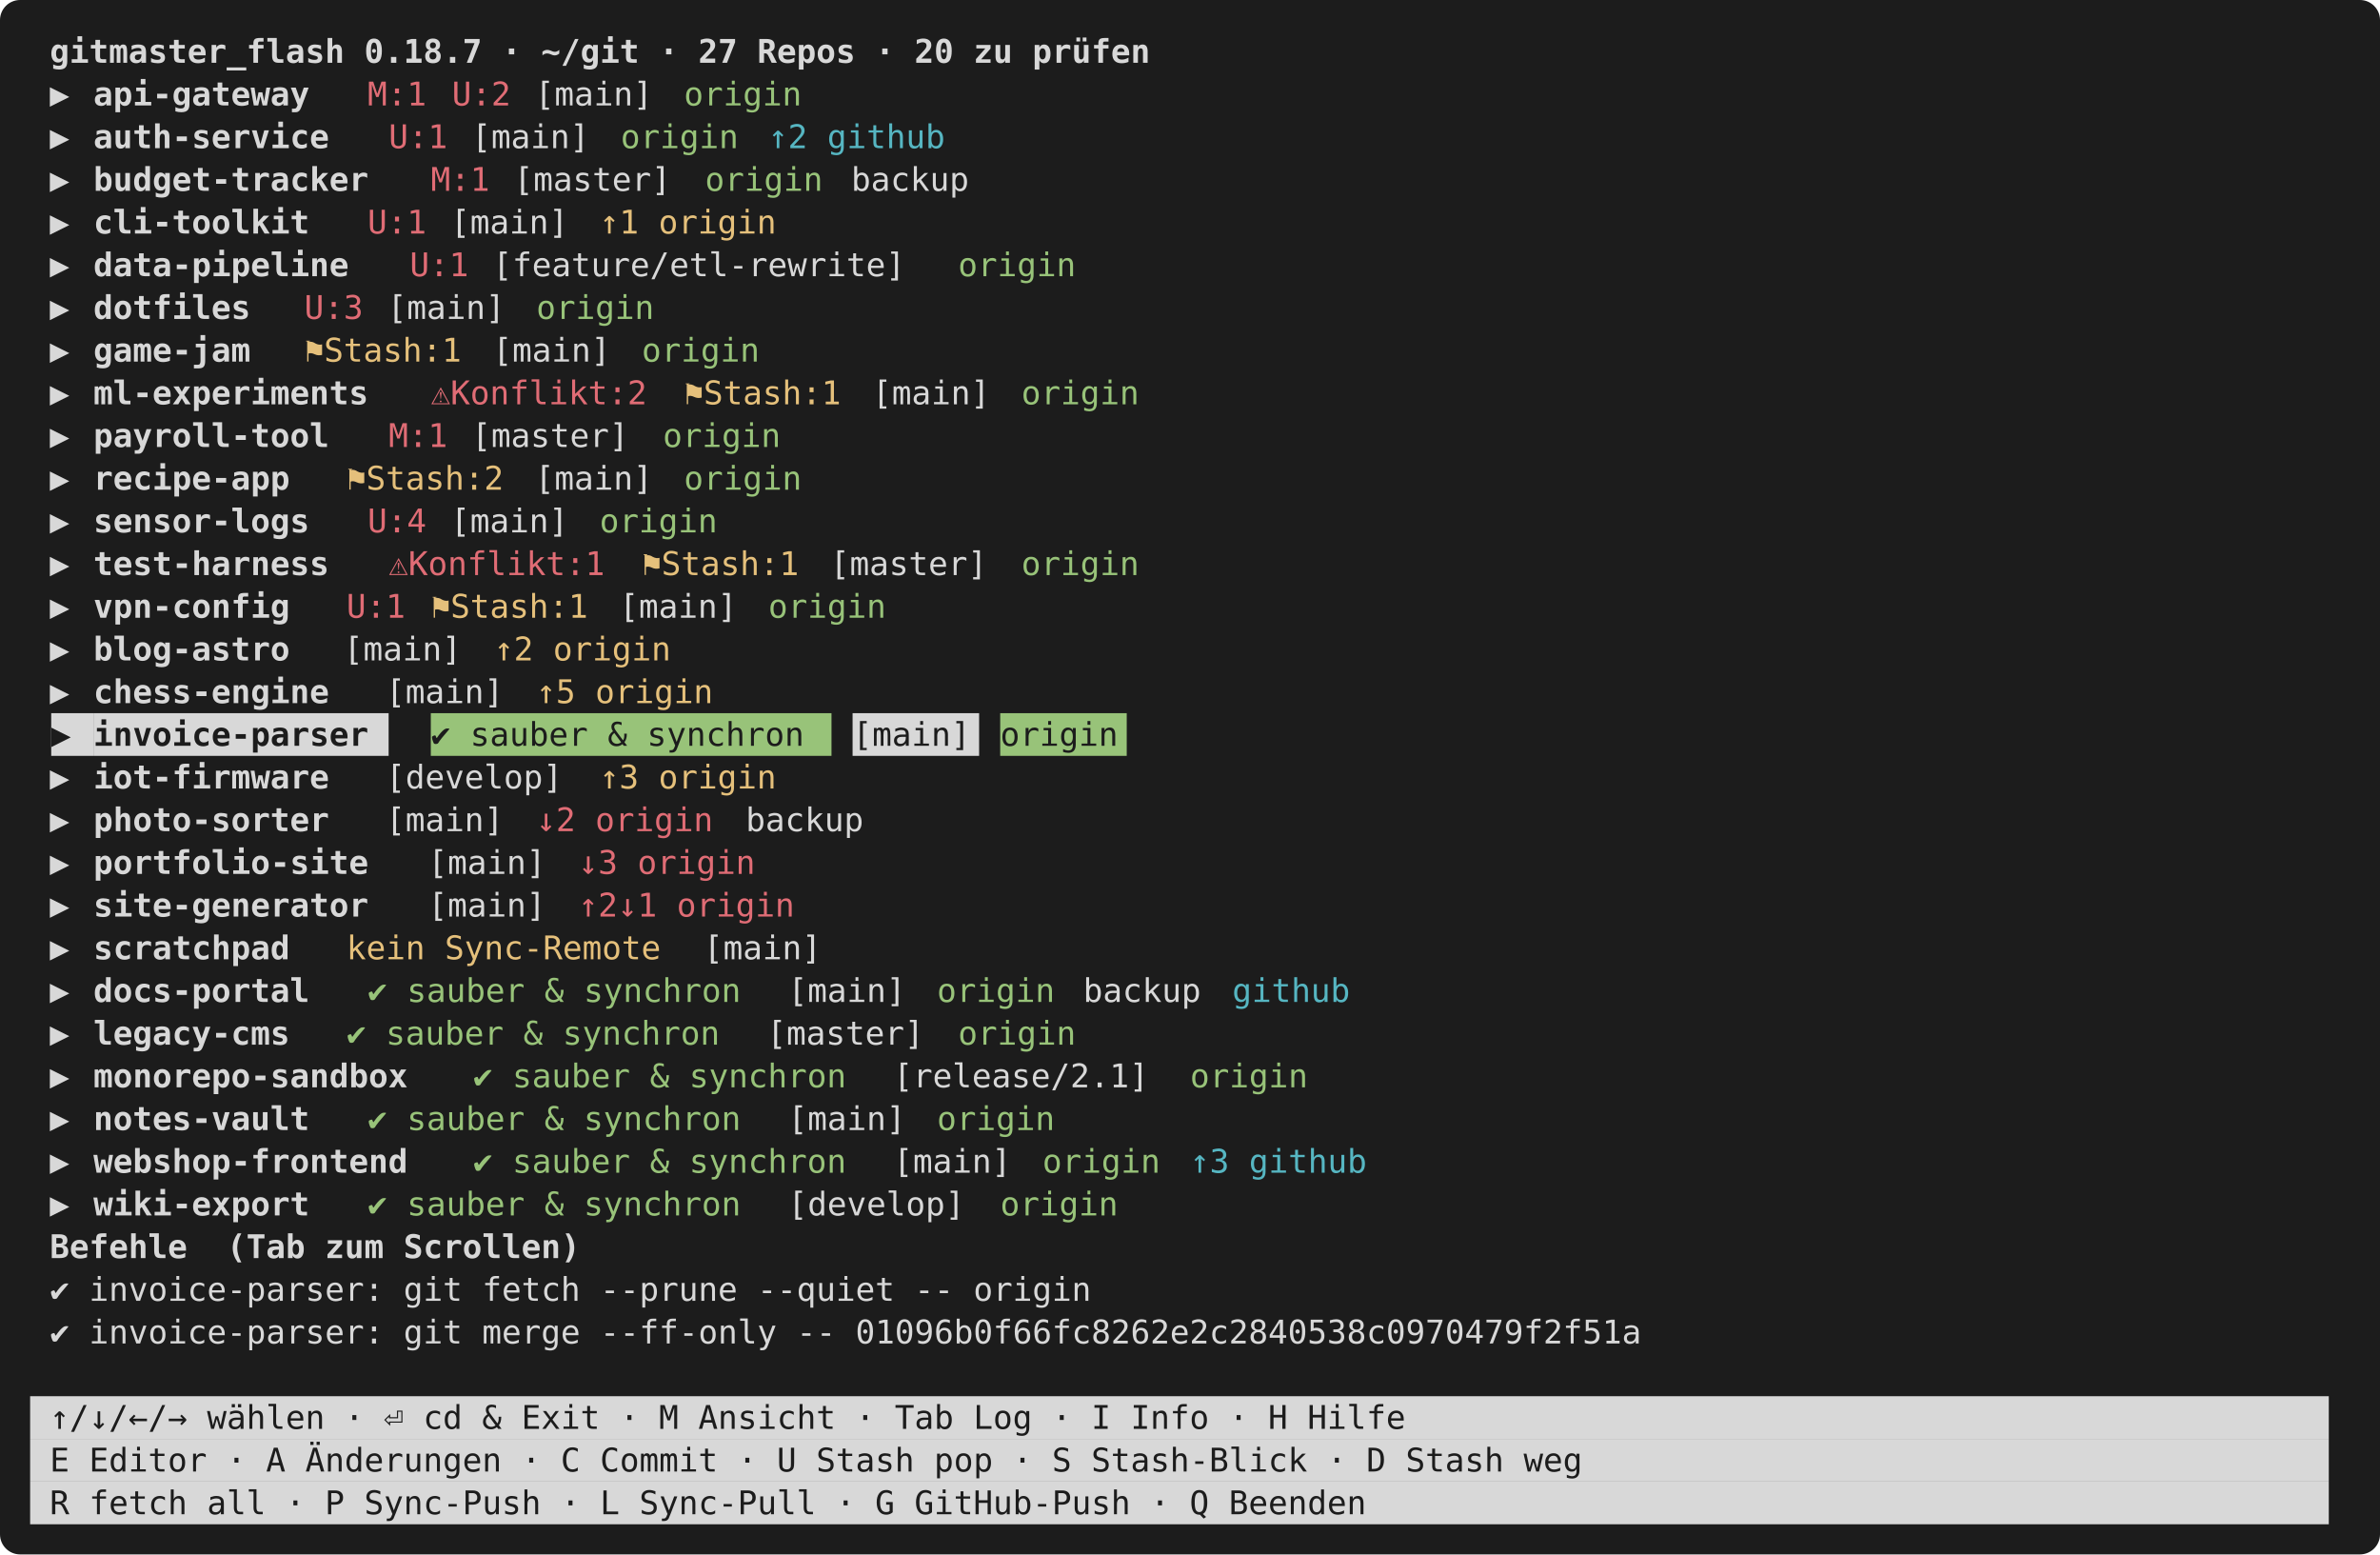
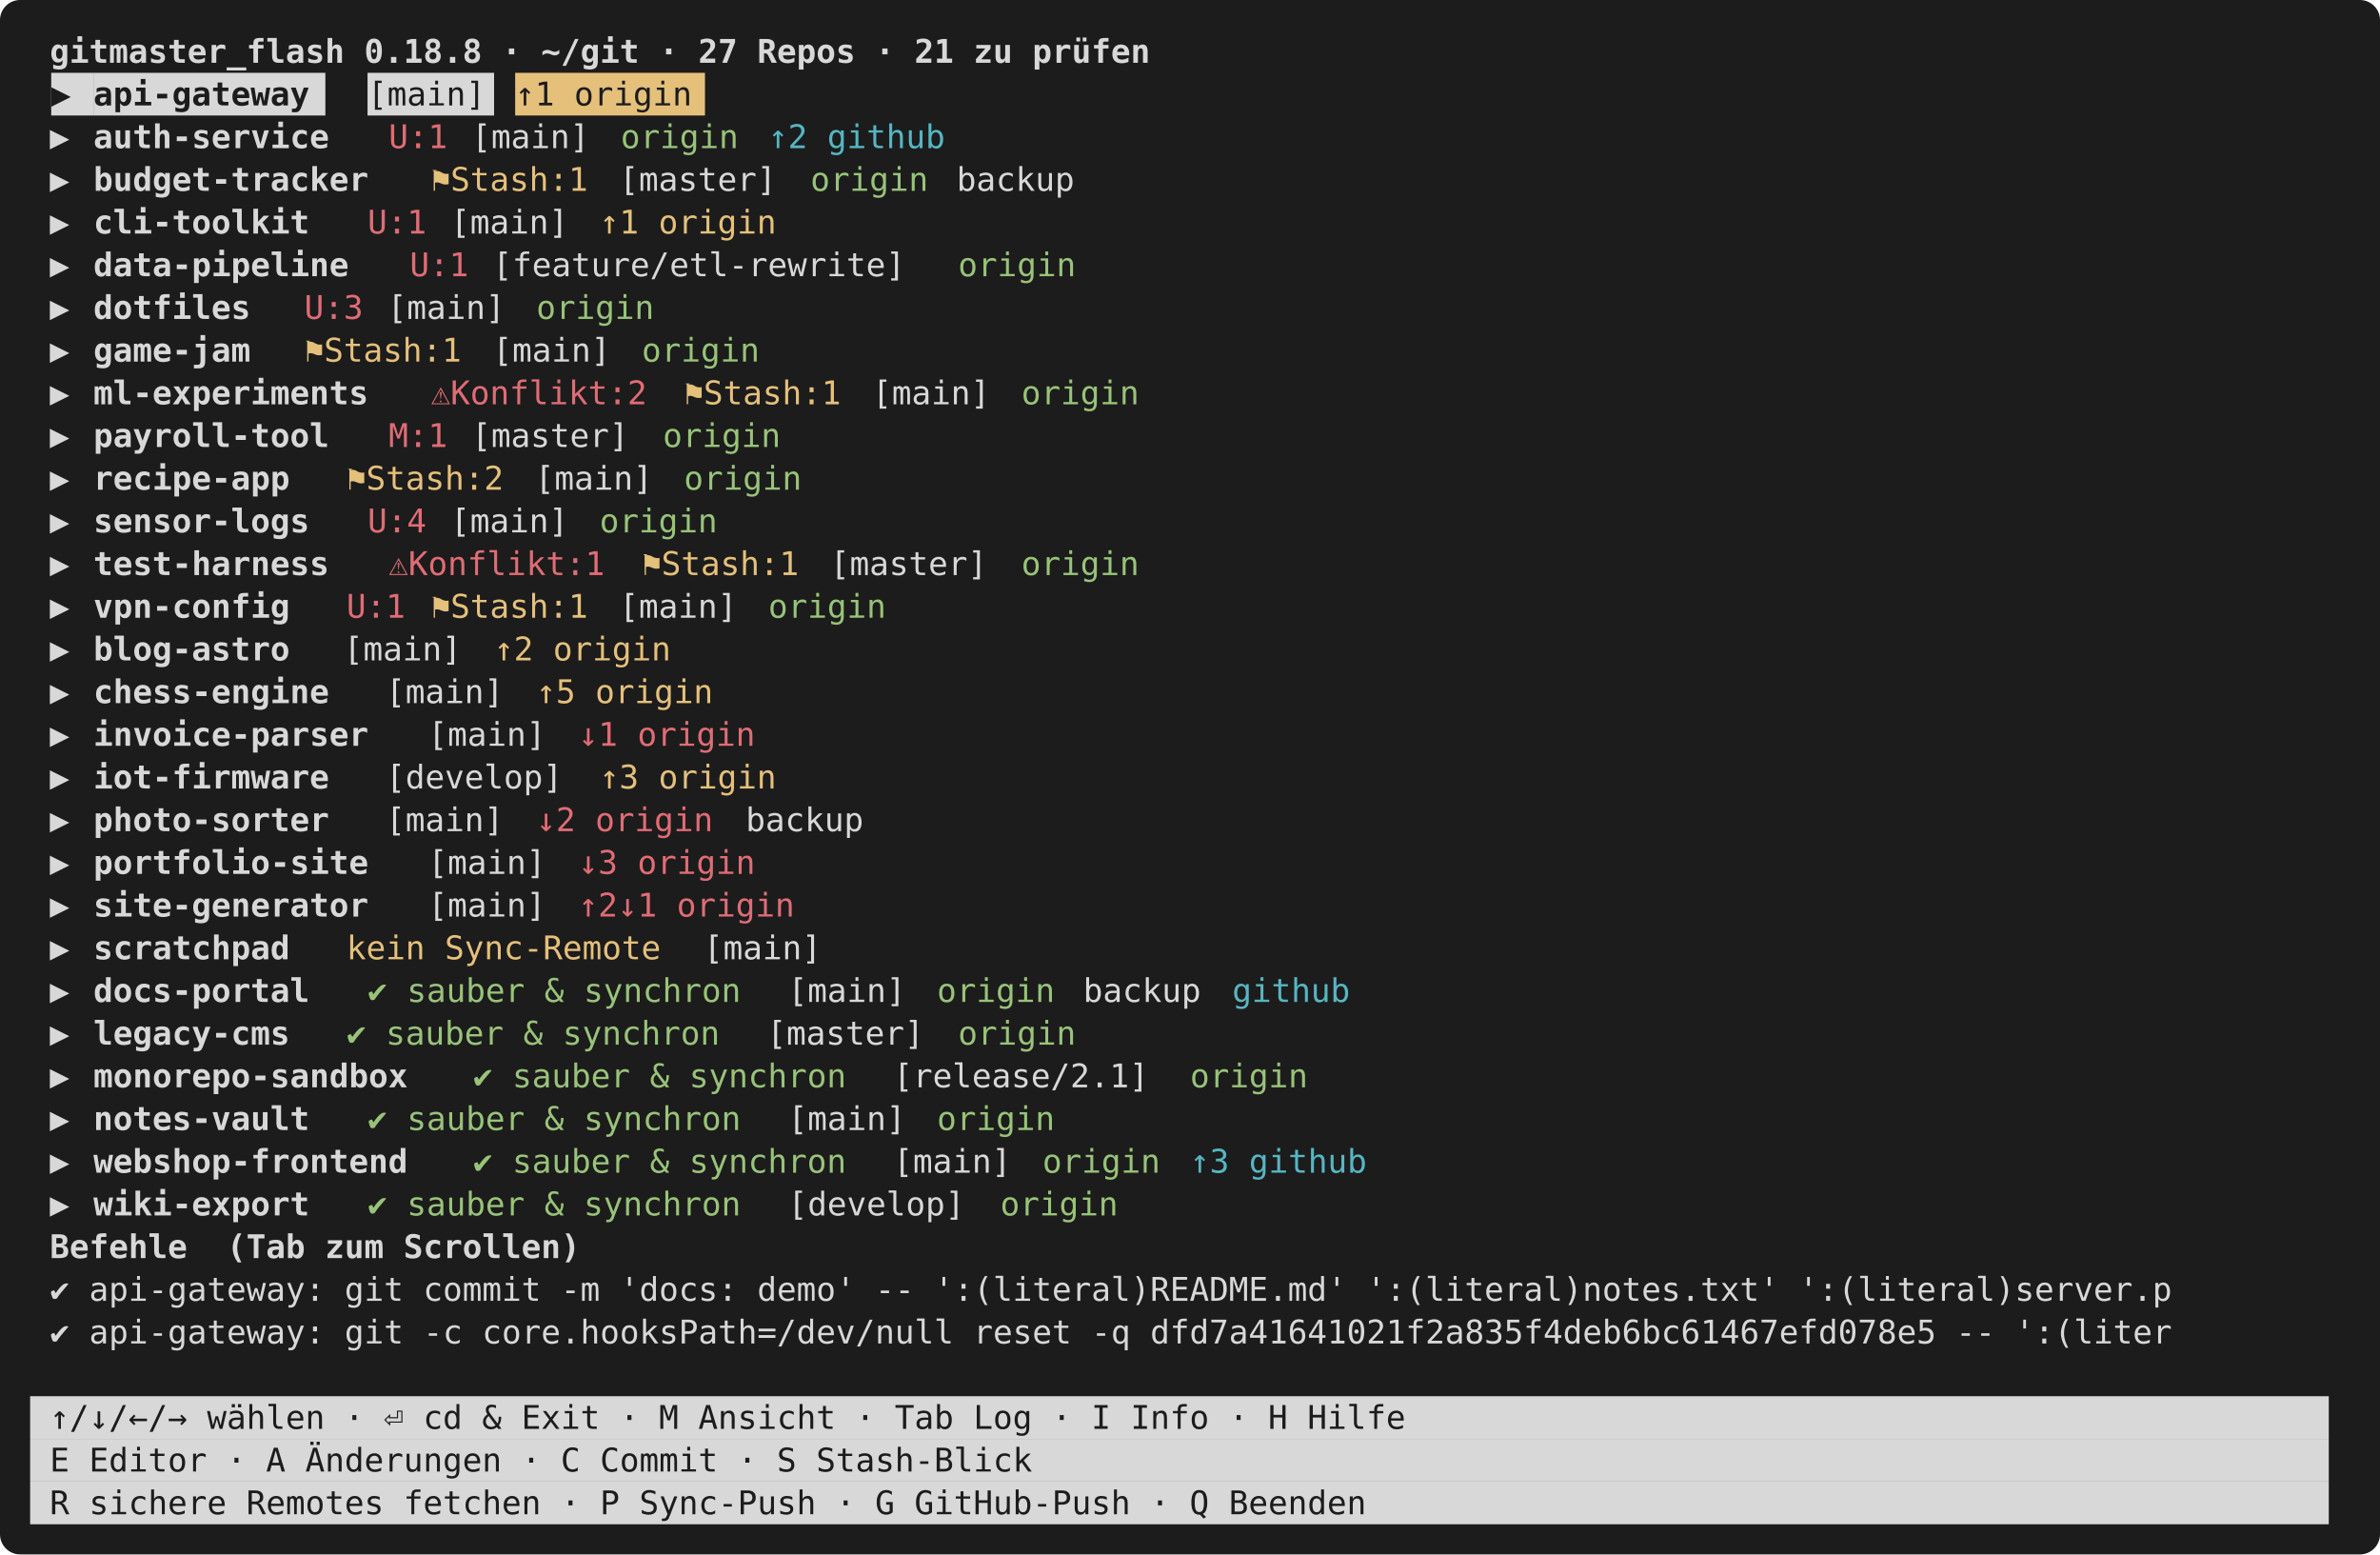
<svg xmlns="http://www.w3.org/2000/svg" viewBox="0 0 948 619" width="948" height="619" font-family="ui-monospace,SFMono-Regular,Menlo,Consolas,monospace" font-size="13">
  <rect width="948" height="619" rx="8" fill="#1c1c1c" />
-   <text x="12.0" y="25.0" fill="#d8d8d8" font-weight="bold" xml:space="preserve"> gitmaster_flash 0.18.7 · ~/git · 27 Repos · 20 zu prüfen                                                    </text>
-   <text x="12.0" y="42.0" fill="#d8d8d8" xml:space="preserve"> ▶ </text>
-   <text x="37.2" y="42.0" fill="#d8d8d8" font-weight="bold" xml:space="preserve">api-gateway</text>
-   <text x="146.4" y="42.0" fill="#e06c75" xml:space="preserve">M:1</text>
-   <text x="180.0" y="42.0" fill="#e06c75" xml:space="preserve">U:2</text>
-   <text x="205.2" y="42.0" fill="#d8d8d8" xml:space="preserve"> [main] </text>
-   <text x="272.4" y="42.0" fill="#98c379" xml:space="preserve">origin</text>
+   <text x="12.0" y="25.0" fill="#d8d8d8" font-weight="bold" xml:space="preserve"> gitmaster_flash 0.18.8 · ~/git · 27 Repos · 21 zu prüfen                                                    </text>
+   <rect x="20.4" y="29.0" width="16.8" height="17.0" fill="#d8d8d8" />
+   <text x="20.4" y="42.0" fill="#1c1c1c" xml:space="preserve">▶ </text>
+   <rect x="37.2" y="29.0" width="92.4" height="17.0" fill="#d8d8d8" />
+   <text x="37.2" y="42.0" fill="#1c1c1c" font-weight="bold" xml:space="preserve">api-gateway</text>
+   <rect x="146.4" y="29.0" width="50.4" height="17.0" fill="#d8d8d8" />
+   <text x="146.4" y="42.0" fill="#1c1c1c" xml:space="preserve">[main]</text>
+   <rect x="205.2" y="29.0" width="75.6" height="17.0" fill="#e5c07b" />
+   <text x="205.2" y="42.0" fill="#1c1c1c" xml:space="preserve">↑1 origin</text>
  <text x="12.0" y="59.0" fill="#d8d8d8" xml:space="preserve"> ▶ </text>
  <text x="37.2" y="59.0" fill="#d8d8d8" font-weight="bold" xml:space="preserve">auth-service</text>
  <text x="154.8" y="59.0" fill="#e06c75" xml:space="preserve">U:1</text>
  <text x="180.0" y="59.0" fill="#d8d8d8" xml:space="preserve"> [main] </text>
  <text x="247.2" y="59.0" fill="#98c379" xml:space="preserve">origin</text>
  <text x="306.0" y="59.0" fill="#56b6c2" xml:space="preserve">↑2 github</text>
  <text x="12.0" y="76.0" fill="#d8d8d8" xml:space="preserve"> ▶ </text>
  <text x="37.2" y="76.0" fill="#d8d8d8" font-weight="bold" xml:space="preserve">budget-tracker</text>
-   <text x="171.6" y="76.0" fill="#e06c75" xml:space="preserve">M:1</text>
-   <text x="196.8" y="76.0" fill="#d8d8d8" xml:space="preserve"> [master] </text>
-   <text x="280.8" y="76.0" fill="#98c379" xml:space="preserve">origin</text>
-   <text x="331.2" y="76.0" fill="#d8d8d8" xml:space="preserve"> backup                                                                 </text>
+   <text x="171.6" y="76.0" fill="#e5c07b" xml:space="preserve">⚑Stash:1</text>
+   <text x="238.8" y="76.0" fill="#d8d8d8" xml:space="preserve"> [master] </text>
+   <text x="322.8" y="76.0" fill="#98c379" xml:space="preserve">origin</text>
+   <text x="373.2" y="76.0" fill="#d8d8d8" xml:space="preserve"> backup                                                            </text>
  <text x="12.0" y="93.0" fill="#d8d8d8" xml:space="preserve"> ▶ </text>
  <text x="37.2" y="93.0" fill="#d8d8d8" font-weight="bold" xml:space="preserve">cli-toolkit</text>
  <text x="146.4" y="93.0" fill="#e06c75" xml:space="preserve">U:1</text>
  <text x="171.6" y="93.0" fill="#d8d8d8" xml:space="preserve"> [main] </text>
  <text x="238.8" y="93.0" fill="#e5c07b" xml:space="preserve">↑1 origin</text>
  <text x="12.0" y="110.0" fill="#d8d8d8" xml:space="preserve"> ▶ </text>
  <text x="37.2" y="110.0" fill="#d8d8d8" font-weight="bold" xml:space="preserve">data-pipeline</text>
  <text x="163.2" y="110.0" fill="#e06c75" xml:space="preserve">U:1</text>
  <text x="188.4" y="110.0" fill="#d8d8d8" xml:space="preserve"> [feature/etl-rewrite] </text>
  <text x="381.6" y="110.0" fill="#98c379" xml:space="preserve">origin</text>
  <text x="12.0" y="127.0" fill="#d8d8d8" xml:space="preserve"> ▶ </text>
  <text x="37.2" y="127.0" fill="#d8d8d8" font-weight="bold" xml:space="preserve">dotfiles</text>
  <text x="121.2" y="127.0" fill="#e06c75" xml:space="preserve">U:3</text>
  <text x="146.4" y="127.0" fill="#d8d8d8" xml:space="preserve"> [main] </text>
  <text x="213.6" y="127.0" fill="#98c379" xml:space="preserve">origin</text>
  <text x="12.0" y="144.0" fill="#d8d8d8" xml:space="preserve"> ▶ </text>
  <text x="37.2" y="144.0" fill="#d8d8d8" font-weight="bold" xml:space="preserve">game-jam</text>
  <text x="121.2" y="144.0" fill="#e5c07b" xml:space="preserve">⚑Stash:1</text>
  <text x="188.4" y="144.0" fill="#d8d8d8" xml:space="preserve"> [main] </text>
  <text x="255.6" y="144.0" fill="#98c379" xml:space="preserve">origin</text>
  <text x="12.0" y="161.0" fill="#d8d8d8" xml:space="preserve"> ▶ </text>
  <text x="37.2" y="161.0" fill="#d8d8d8" font-weight="bold" xml:space="preserve">ml-experiments</text>
  <text x="171.6" y="161.0" fill="#e06c75" xml:space="preserve">⚠Konflikt:2</text>
  <text x="272.4" y="161.0" fill="#e5c07b" xml:space="preserve">⚑Stash:1</text>
  <text x="339.6" y="161.0" fill="#d8d8d8" xml:space="preserve"> [main] </text>
  <text x="406.8" y="161.0" fill="#98c379" xml:space="preserve">origin</text>
  <text x="12.0" y="178.0" fill="#d8d8d8" xml:space="preserve"> ▶ </text>
  <text x="37.2" y="178.0" fill="#d8d8d8" font-weight="bold" xml:space="preserve">payroll-tool</text>
  <text x="154.8" y="178.0" fill="#e06c75" xml:space="preserve">M:1</text>
  <text x="180.0" y="178.0" fill="#d8d8d8" xml:space="preserve"> [master] </text>
  <text x="264.0" y="178.0" fill="#98c379" xml:space="preserve">origin</text>
  <text x="12.0" y="195.0" fill="#d8d8d8" xml:space="preserve"> ▶ </text>
  <text x="37.2" y="195.0" fill="#d8d8d8" font-weight="bold" xml:space="preserve">recipe-app</text>
  <text x="138.0" y="195.0" fill="#e5c07b" xml:space="preserve">⚑Stash:2</text>
  <text x="205.2" y="195.0" fill="#d8d8d8" xml:space="preserve"> [main] </text>
  <text x="272.4" y="195.0" fill="#98c379" xml:space="preserve">origin</text>
  <text x="12.0" y="212.0" fill="#d8d8d8" xml:space="preserve"> ▶ </text>
  <text x="37.2" y="212.0" fill="#d8d8d8" font-weight="bold" xml:space="preserve">sensor-logs</text>
  <text x="146.4" y="212.0" fill="#e06c75" xml:space="preserve">U:4</text>
  <text x="171.6" y="212.0" fill="#d8d8d8" xml:space="preserve"> [main] </text>
  <text x="238.8" y="212.0" fill="#98c379" xml:space="preserve">origin</text>
  <text x="12.0" y="229.0" fill="#d8d8d8" xml:space="preserve"> ▶ </text>
  <text x="37.2" y="229.0" fill="#d8d8d8" font-weight="bold" xml:space="preserve">test-harness</text>
  <text x="154.8" y="229.0" fill="#e06c75" xml:space="preserve">⚠Konflikt:1</text>
  <text x="255.6" y="229.0" fill="#e5c07b" xml:space="preserve">⚑Stash:1</text>
  <text x="322.8" y="229.0" fill="#d8d8d8" xml:space="preserve"> [master] </text>
  <text x="406.8" y="229.0" fill="#98c379" xml:space="preserve">origin</text>
  <text x="12.0" y="246.0" fill="#d8d8d8" xml:space="preserve"> ▶ </text>
  <text x="37.2" y="246.0" fill="#d8d8d8" font-weight="bold" xml:space="preserve">vpn-config</text>
  <text x="138.0" y="246.0" fill="#e06c75" xml:space="preserve">U:1</text>
  <text x="171.6" y="246.0" fill="#e5c07b" xml:space="preserve">⚑Stash:1</text>
  <text x="238.8" y="246.0" fill="#d8d8d8" xml:space="preserve"> [main] </text>
  <text x="306.0" y="246.0" fill="#98c379" xml:space="preserve">origin</text>
  <text x="12.0" y="263.0" fill="#d8d8d8" xml:space="preserve"> ▶ </text>
  <text x="37.2" y="263.0" fill="#d8d8d8" font-weight="bold" xml:space="preserve">blog-astro</text>
  <text x="121.2" y="263.0" fill="#d8d8d8" xml:space="preserve">  [main] </text>
  <text x="196.8" y="263.0" fill="#e5c07b" xml:space="preserve">↑2 origin</text>
  <text x="12.0" y="280.0" fill="#d8d8d8" xml:space="preserve"> ▶ </text>
  <text x="37.2" y="280.0" fill="#d8d8d8" font-weight="bold" xml:space="preserve">chess-engine</text>
  <text x="138.0" y="280.0" fill="#d8d8d8" xml:space="preserve">  [main] </text>
  <text x="213.6" y="280.0" fill="#e5c07b" xml:space="preserve">↑5 origin</text>
-   <rect x="20.4" y="284.0" width="16.8" height="17.0" fill="#d8d8d8" />
-   <text x="20.4" y="297.0" fill="#1c1c1c" xml:space="preserve">▶ </text>
-   <rect x="37.2" y="284.0" width="117.6" height="17.0" fill="#d8d8d8" />
-   <text x="37.2" y="297.0" fill="#1c1c1c" font-weight="bold" xml:space="preserve">invoice-parser</text>
-   <rect x="171.6" y="284.0" width="159.6" height="17.0" fill="#98c379" />
-   <text x="171.6" y="297.0" fill="#1c1c1c" xml:space="preserve">✔ sauber &amp; synchron</text>
-   <rect x="339.6" y="284.0" width="50.4" height="17.0" fill="#d8d8d8" />
-   <text x="339.6" y="297.0" fill="#1c1c1c" xml:space="preserve">[main]</text>
-   <rect x="398.4" y="284.0" width="50.4" height="17.0" fill="#98c379" />
-   <text x="398.4" y="297.0" fill="#1c1c1c" xml:space="preserve">origin</text>
+   <text x="12.0" y="297.0" fill="#d8d8d8" xml:space="preserve"> ▶ </text>
+   <text x="37.2" y="297.0" fill="#d8d8d8" font-weight="bold" xml:space="preserve">invoice-parser</text>
+   <text x="154.8" y="297.0" fill="#d8d8d8" xml:space="preserve">  [main] </text>
+   <text x="230.4" y="297.0" fill="#e06c75" xml:space="preserve">↓1 origin</text>
  <text x="12.0" y="314.0" fill="#d8d8d8" xml:space="preserve"> ▶ </text>
  <text x="37.2" y="314.0" fill="#d8d8d8" font-weight="bold" xml:space="preserve">iot-firmware</text>
  <text x="138.0" y="314.0" fill="#d8d8d8" xml:space="preserve">  [develop] </text>
  <text x="238.8" y="314.0" fill="#e5c07b" xml:space="preserve">↑3 origin</text>
  <text x="12.0" y="331.0" fill="#d8d8d8" xml:space="preserve"> ▶ </text>
  <text x="37.2" y="331.0" fill="#d8d8d8" font-weight="bold" xml:space="preserve">photo-sorter</text>
  <text x="138.0" y="331.0" fill="#d8d8d8" xml:space="preserve">  [main] </text>
  <text x="213.6" y="331.0" fill="#e06c75" xml:space="preserve">↓2 origin</text>
  <text x="289.2" y="331.0" fill="#d8d8d8" xml:space="preserve"> backup                                                                      </text>
  <text x="12.0" y="348.0" fill="#d8d8d8" xml:space="preserve"> ▶ </text>
  <text x="37.2" y="348.0" fill="#d8d8d8" font-weight="bold" xml:space="preserve">portfolio-site</text>
  <text x="154.8" y="348.0" fill="#d8d8d8" xml:space="preserve">  [main] </text>
  <text x="230.4" y="348.0" fill="#e06c75" xml:space="preserve">↓3 origin</text>
  <text x="12.0" y="365.0" fill="#d8d8d8" xml:space="preserve"> ▶ </text>
  <text x="37.2" y="365.0" fill="#d8d8d8" font-weight="bold" xml:space="preserve">site-generator</text>
  <text x="154.8" y="365.0" fill="#d8d8d8" xml:space="preserve">  [main] </text>
  <text x="230.4" y="365.0" fill="#e06c75" xml:space="preserve">↑2↓1 origin</text>
  <text x="12.0" y="382.0" fill="#d8d8d8" xml:space="preserve"> ▶ </text>
  <text x="37.2" y="382.0" fill="#d8d8d8" font-weight="bold" xml:space="preserve">scratchpad</text>
  <text x="138.0" y="382.0" fill="#e5c07b" xml:space="preserve">kein Sync-Remote</text>
  <text x="272.4" y="382.0" fill="#d8d8d8" xml:space="preserve"> [main]                                                                        </text>
  <text x="12.0" y="399.0" fill="#d8d8d8" xml:space="preserve"> ▶ </text>
  <text x="37.2" y="399.0" fill="#d8d8d8" font-weight="bold" xml:space="preserve">docs-portal</text>
  <text x="146.4" y="399.0" fill="#98c379" xml:space="preserve">✔ sauber &amp; synchron</text>
  <text x="306.0" y="399.0" fill="#d8d8d8" xml:space="preserve"> [main] </text>
  <text x="373.2" y="399.0" fill="#98c379" xml:space="preserve">origin</text>
  <text x="423.6" y="399.0" fill="#d8d8d8" xml:space="preserve"> backup </text>
  <text x="490.8" y="399.0" fill="#56b6c2" xml:space="preserve">github</text>
  <text x="12.0" y="416.0" fill="#d8d8d8" xml:space="preserve"> ▶ </text>
  <text x="37.2" y="416.0" fill="#d8d8d8" font-weight="bold" xml:space="preserve">legacy-cms</text>
  <text x="138.0" y="416.0" fill="#98c379" xml:space="preserve">✔ sauber &amp; synchron</text>
  <text x="297.6" y="416.0" fill="#d8d8d8" xml:space="preserve"> [master] </text>
  <text x="381.6" y="416.0" fill="#98c379" xml:space="preserve">origin</text>
  <text x="12.0" y="433.0" fill="#d8d8d8" xml:space="preserve"> ▶ </text>
  <text x="37.2" y="433.0" fill="#d8d8d8" font-weight="bold" xml:space="preserve">monorepo-sandbox</text>
  <text x="188.4" y="433.0" fill="#98c379" xml:space="preserve">✔ sauber &amp; synchron</text>
  <text x="348.0" y="433.0" fill="#d8d8d8" xml:space="preserve"> [release/2.1] </text>
  <text x="474.0" y="433.0" fill="#98c379" xml:space="preserve">origin</text>
  <text x="12.0" y="450.0" fill="#d8d8d8" xml:space="preserve"> ▶ </text>
  <text x="37.2" y="450.0" fill="#d8d8d8" font-weight="bold" xml:space="preserve">notes-vault</text>
  <text x="146.4" y="450.0" fill="#98c379" xml:space="preserve">✔ sauber &amp; synchron</text>
  <text x="306.0" y="450.0" fill="#d8d8d8" xml:space="preserve"> [main] </text>
  <text x="373.2" y="450.0" fill="#98c379" xml:space="preserve">origin</text>
  <text x="12.0" y="467.0" fill="#d8d8d8" xml:space="preserve"> ▶ </text>
  <text x="37.2" y="467.0" fill="#d8d8d8" font-weight="bold" xml:space="preserve">webshop-frontend</text>
  <text x="188.4" y="467.0" fill="#98c379" xml:space="preserve">✔ sauber &amp; synchron</text>
  <text x="348.0" y="467.0" fill="#d8d8d8" xml:space="preserve"> [main] </text>
  <text x="415.2" y="467.0" fill="#98c379" xml:space="preserve">origin</text>
  <text x="474.0" y="467.0" fill="#56b6c2" xml:space="preserve">↑3 github</text>
  <text x="12.0" y="484.0" fill="#d8d8d8" xml:space="preserve"> ▶ </text>
  <text x="37.2" y="484.0" fill="#d8d8d8" font-weight="bold" xml:space="preserve">wiki-export</text>
  <text x="146.4" y="484.0" fill="#98c379" xml:space="preserve">✔ sauber &amp; synchron</text>
  <text x="306.0" y="484.0" fill="#d8d8d8" xml:space="preserve"> [develop] </text>
  <text x="398.4" y="484.0" fill="#98c379" xml:space="preserve">origin</text>
  <text x="12.0" y="501.0" fill="#d8d8d8" font-weight="bold" xml:space="preserve"> Befehle  (Tab zum Scrollen)</text>
-   <text x="12.0" y="518.0" fill="#d8d8d8" xml:space="preserve"> ✔ invoice-parser: git fetch --prune --quiet -- origin                                                        </text>
-   <text x="12.0" y="535.0" fill="#d8d8d8" xml:space="preserve"> ✔ invoice-parser: git merge --ff-only -- 01096b0f66fc8262e2c2840538c0970479f2f51a                            </text>
+   <text x="12.0" y="518.0" fill="#d8d8d8" xml:space="preserve"> ✔ api-gateway: git commit -m 'docs: demo' -- ':(literal)README.md' ':(literal)notes.txt' ':(literal)server.p </text>
+   <text x="12.0" y="535.0" fill="#d8d8d8" xml:space="preserve"> ✔ api-gateway: git -c core.hooksPath=/dev/null reset -q dfd7a41641021f2a835f4deb6bc61467efd078e5 -- ':(liter </text>
  <rect x="12.0" y="556.0" width="915.6" height="17.0" fill="#d8d8d8" />
  <text x="12.0" y="569.0" fill="#1c1c1c" xml:space="preserve"> ↑/↓/←/→ wählen · ⏎ cd &amp; Exit · M Ansicht · Tab Log · I Info · H Hilfe                                       </text>
  <rect x="12.0" y="573.0" width="915.6" height="17.0" fill="#d8d8d8" />
-   <text x="12.0" y="586.0" fill="#1c1c1c" xml:space="preserve"> E Editor · A Änderungen · C Commit · U Stash pop · S Stash-Blick · D Stash weg                              </text>
+   <text x="12.0" y="586.0" fill="#1c1c1c" xml:space="preserve"> E Editor · A Änderungen · C Commit · S Stash-Blick                                                          </text>
  <rect x="12.0" y="590.0" width="915.6" height="17.0" fill="#d8d8d8" />
-   <text x="12.0" y="603.0" fill="#1c1c1c" xml:space="preserve"> R fetch all · P Sync-Push · L Sync-Pull · G GitHub-Push · Q Beenden                                         </text>
+   <text x="12.0" y="603.0" fill="#1c1c1c" xml:space="preserve"> R sichere Remotes fetchen · P Sync-Push · G GitHub-Push · Q Beenden                                         </text>
</svg>
